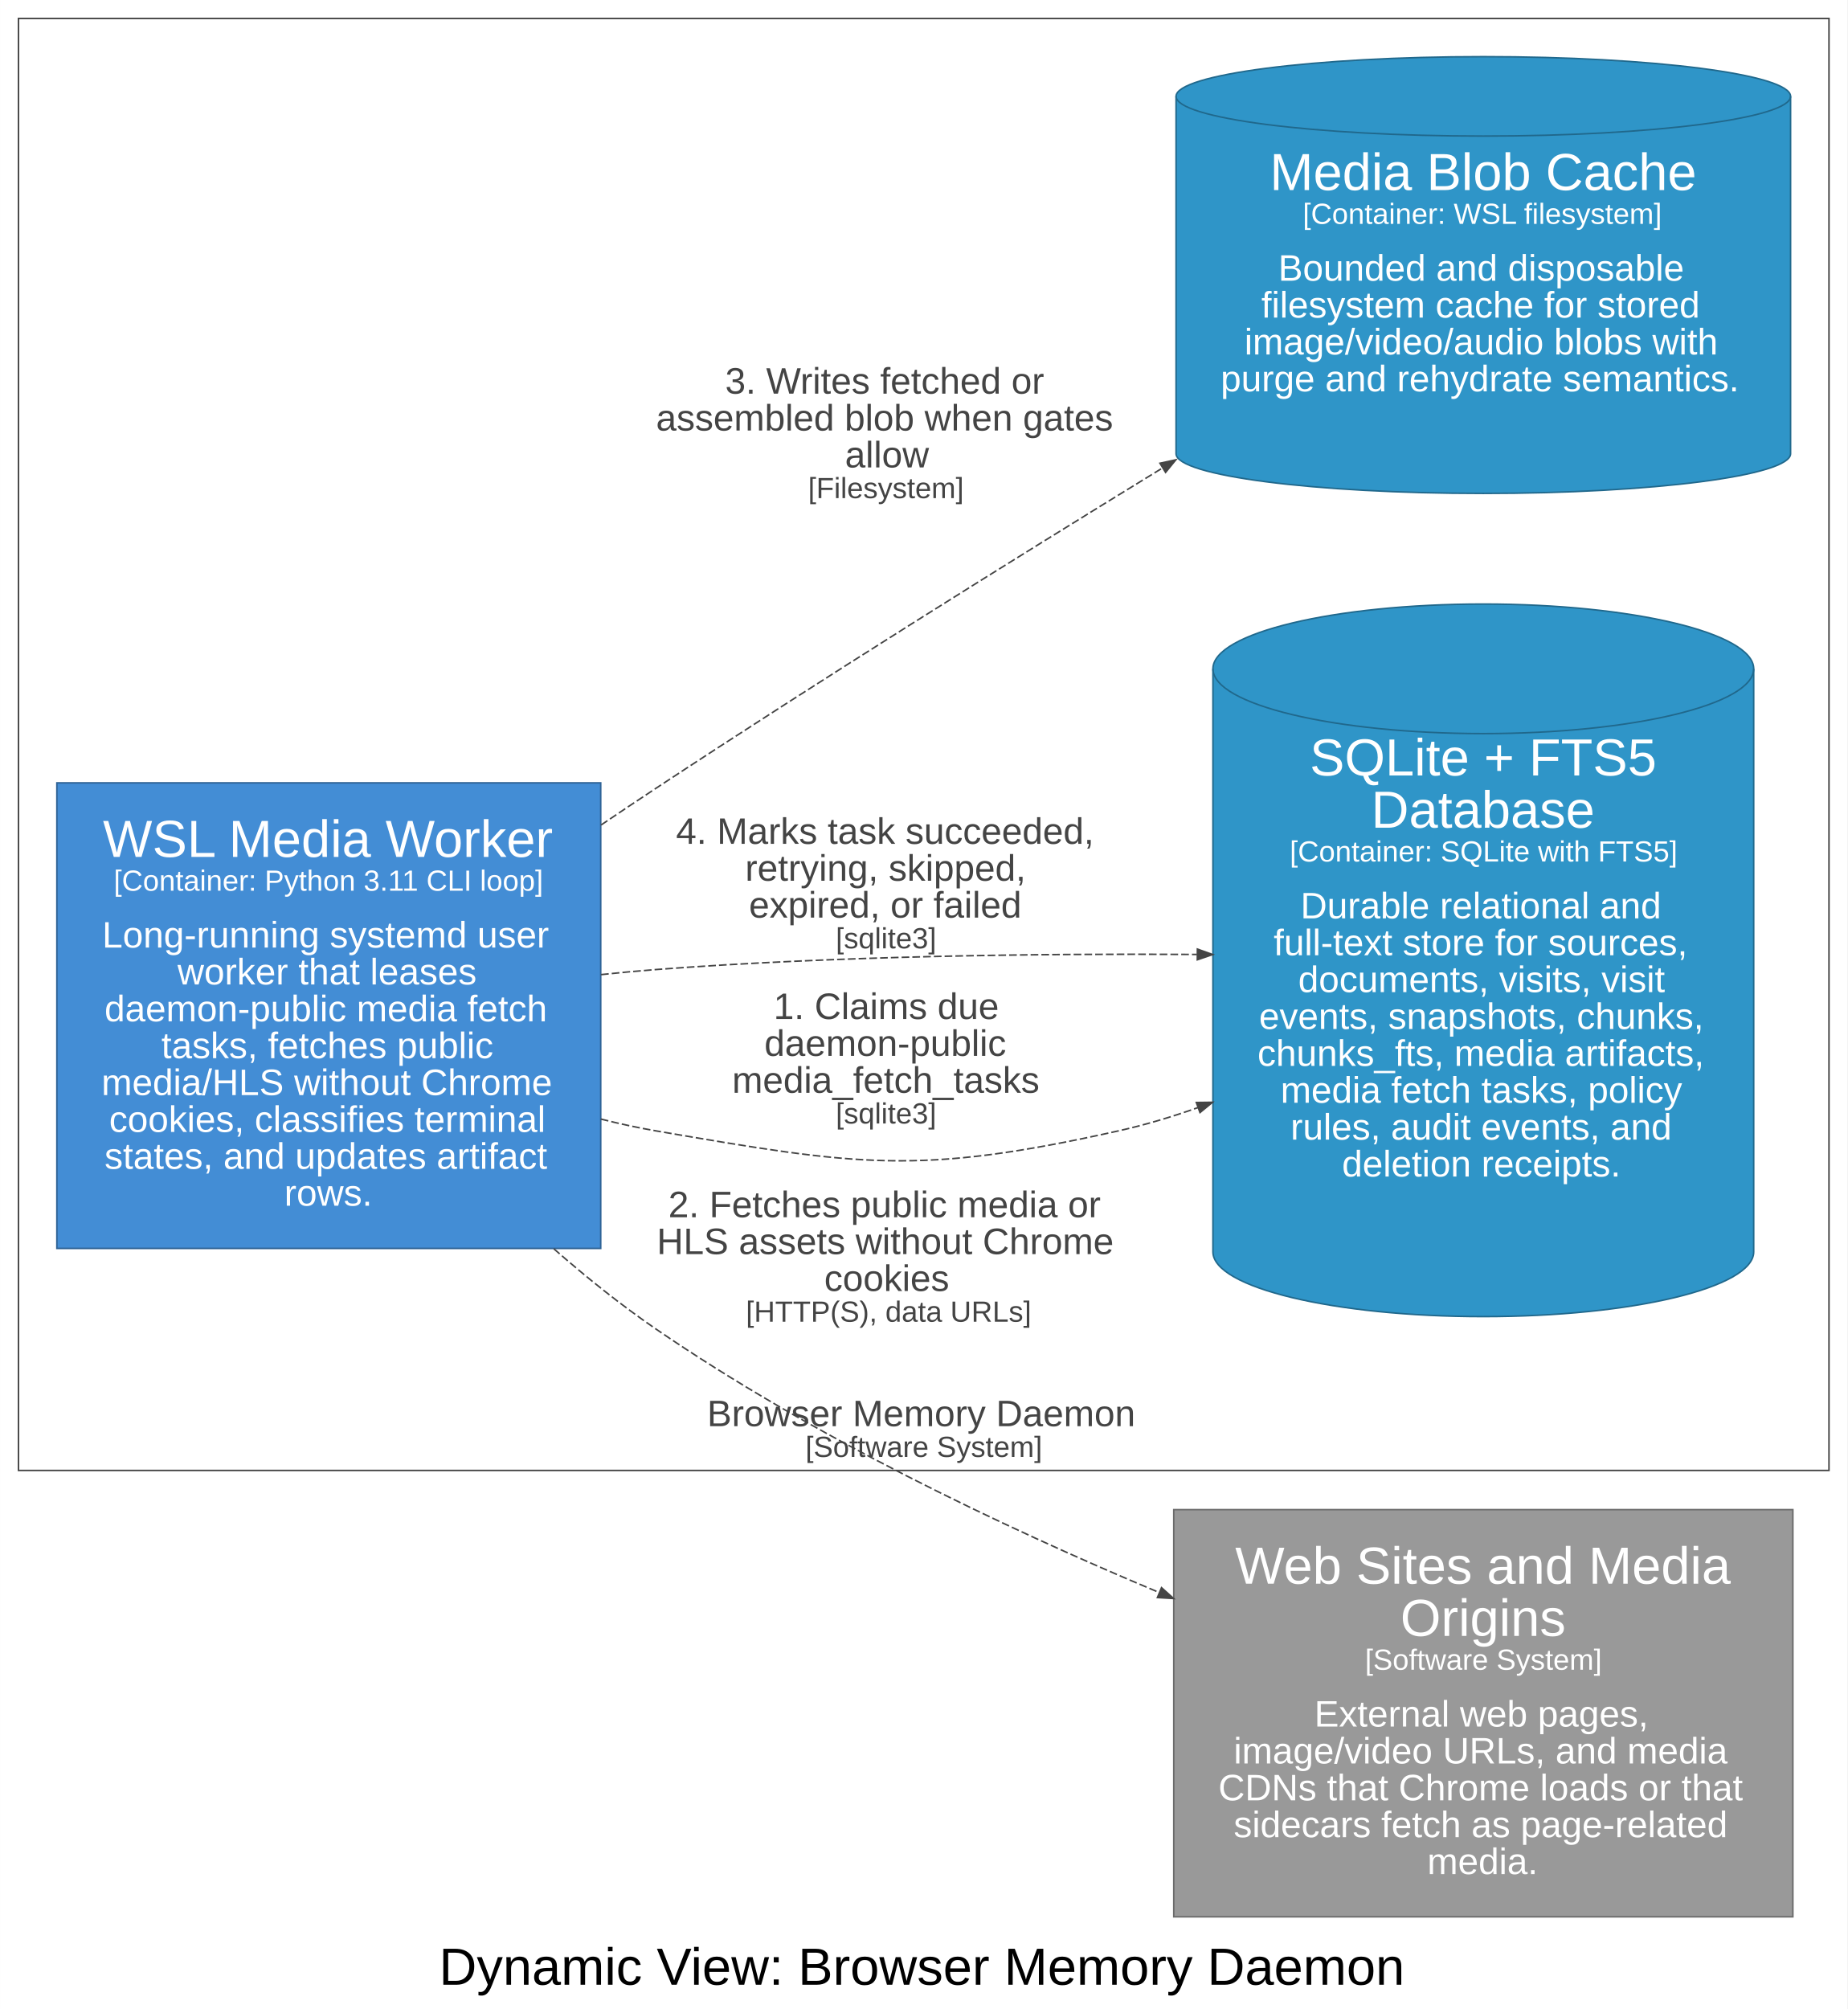
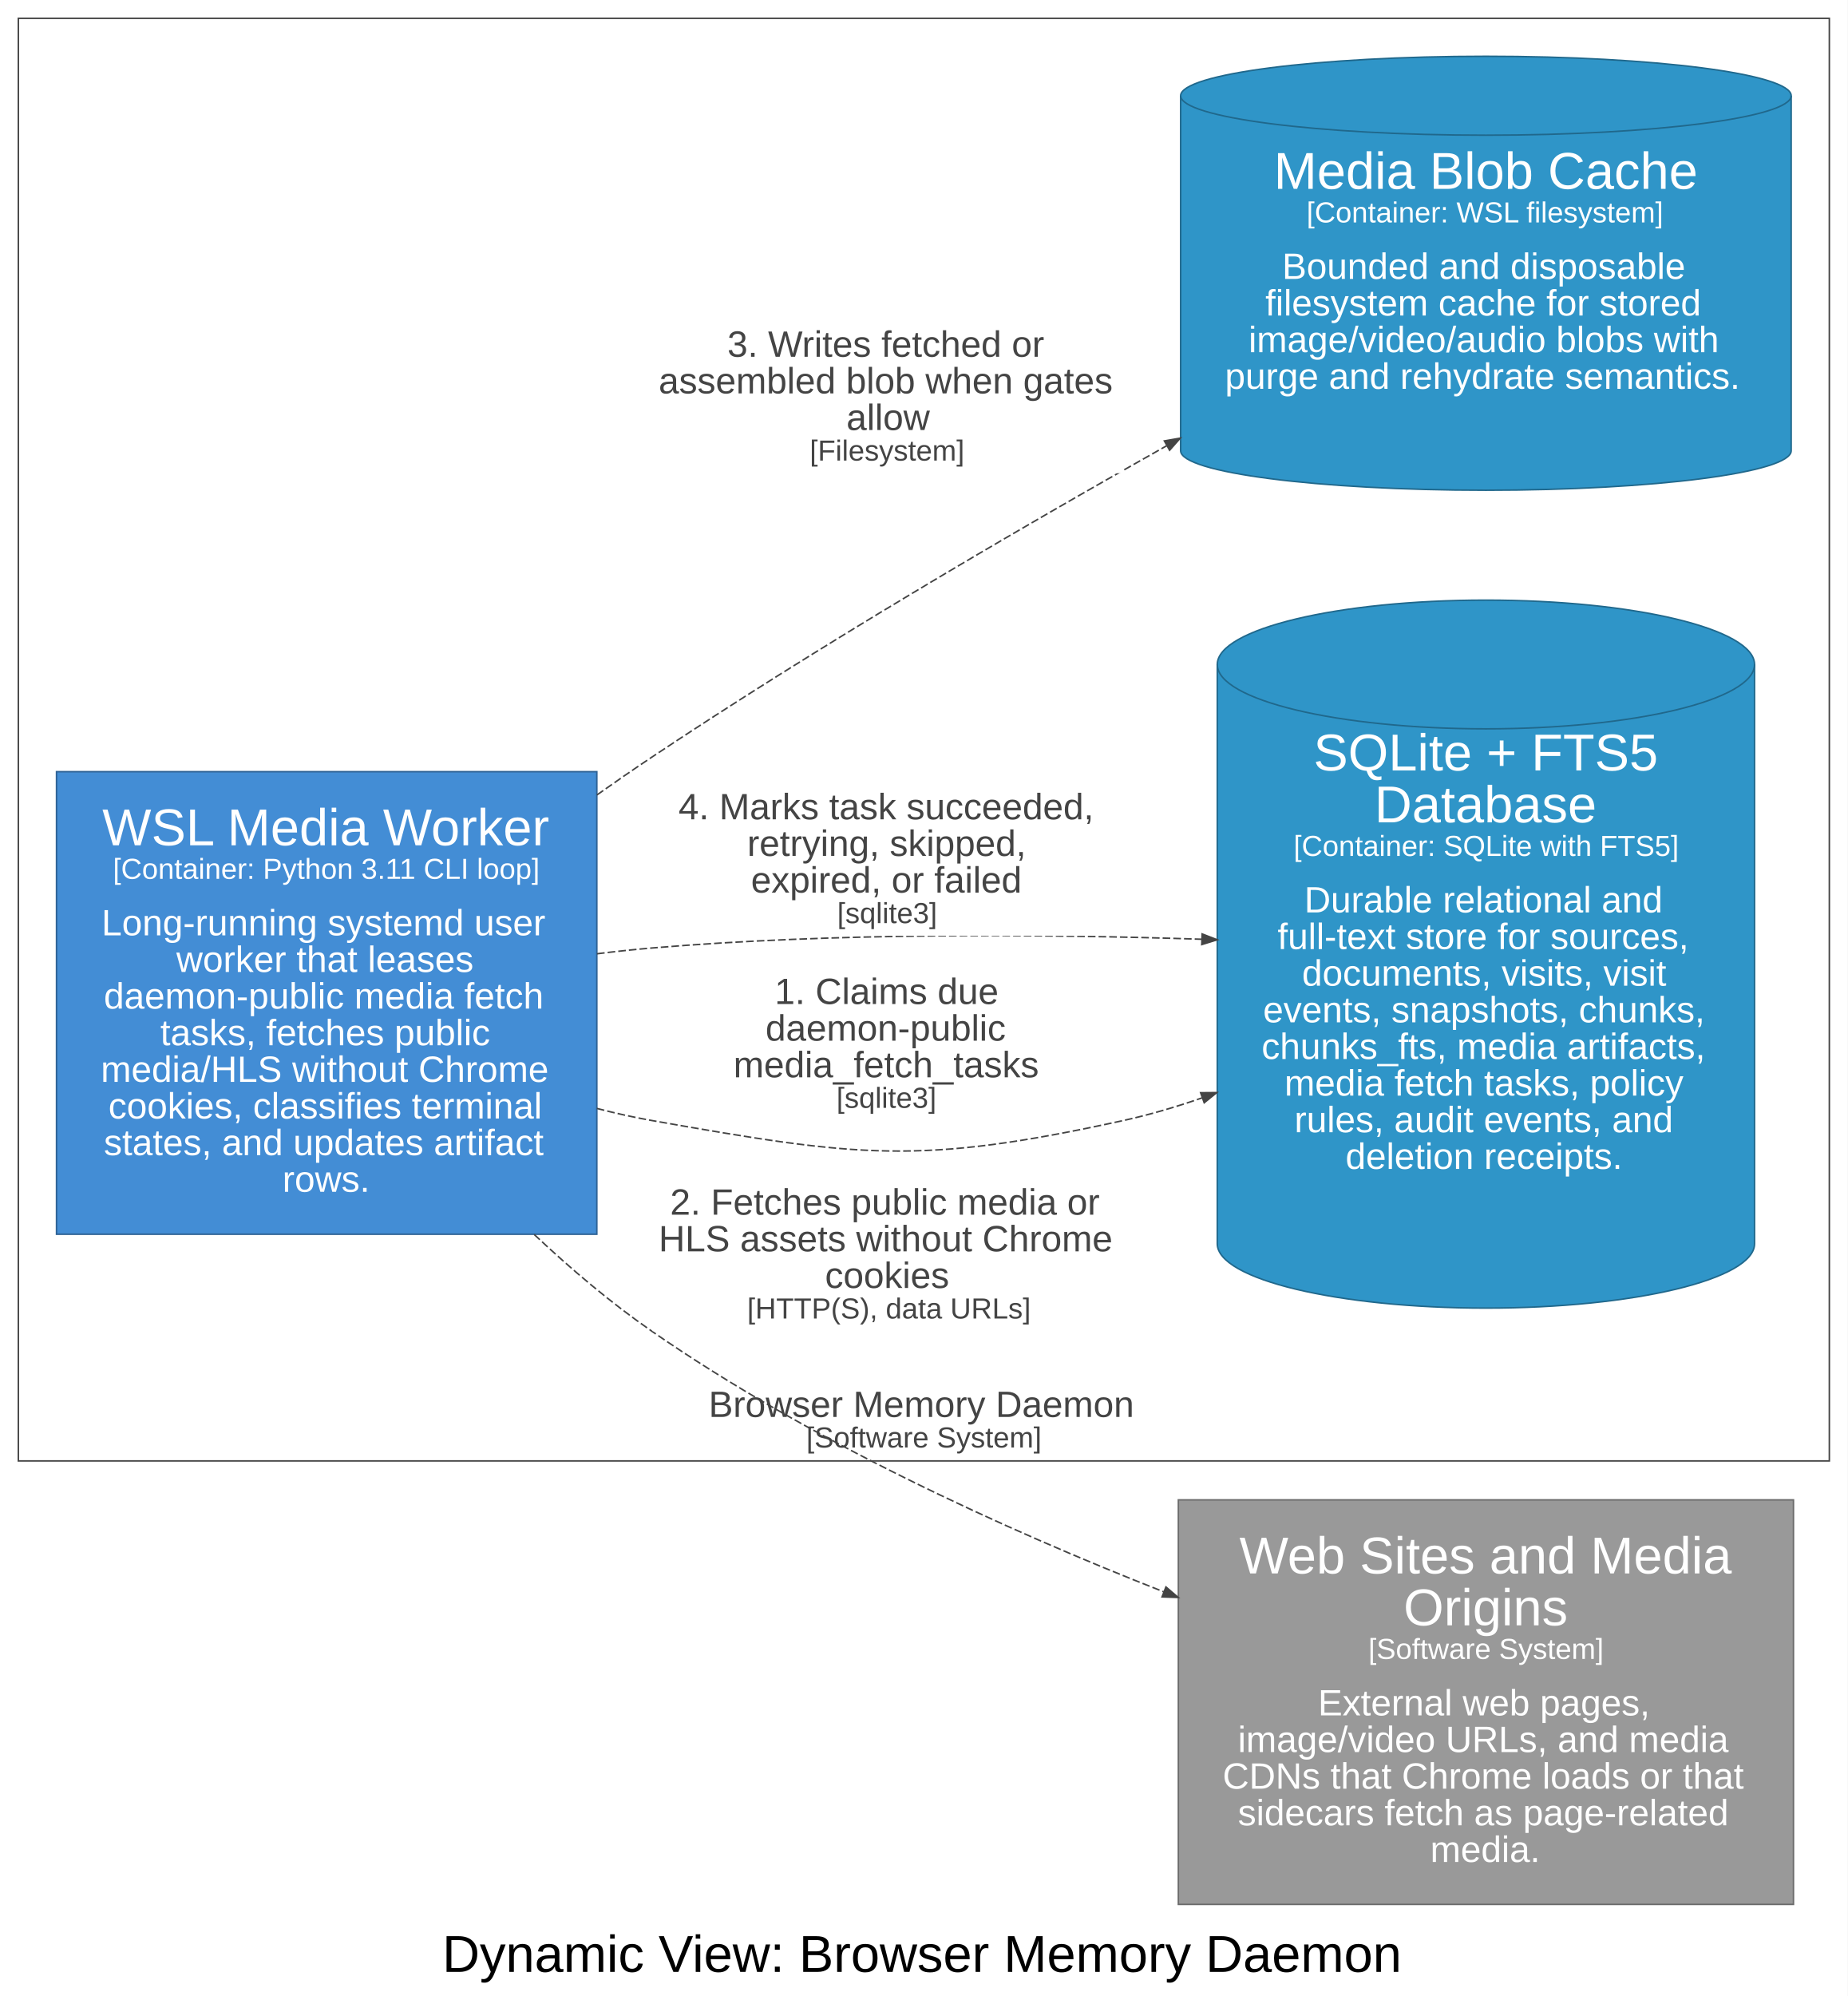
- <svg xmlns="http://www.w3.org/2000/svg" width="1203pt" height="1308pt" viewBox="0.00 0.00 1202.50 1307.50">
+ <svg xmlns="http://www.w3.org/2000/svg" width="1211pt" height="1308pt" viewBox="0.00 0.00 1210.50 1307.50">
  <g id="graph0" class="graph" transform="scale(1 1) rotate(0) translate(4 1303.5)">
-     <polygon fill="white" stroke="transparent" points="-4,4 -4,-1303.5 1198.5,-1303.5 1198.5,4 -4,4" />
-     <text text-anchor="start" x="281.75" y="-11.8" font-family="Arial" font-size="34.00">Dynamic View: Browser Memory Daemon</text>
+     <polygon fill="white" stroke="transparent" points="-4,4 -4,-1303.5 1206.5,-1303.5 1206.5,4 -4,4" />
+     <text text-anchor="start" x="285.75" y="-11.8" font-family="Arial" font-size="34.00">Dynamic View: Browser Memory Daemon</text>
    <g id="clust1" class="cluster">
-       <polygon fill="none" stroke="#444444" points="8,-346.5 8,-1291.5 1186.5,-1291.5 1186.5,-346.5 8,-346.5" />
-       <text text-anchor="start" x="456.25" y="-375.3" font-family="Arial" font-size="24.00" fill="#444444">Browser Memory Daemon</text>
-       <text text-anchor="start" x="520.25" y="-355.3" font-family="Arial" font-size="19.00" fill="#444444">[Software System]</text>
+       <polygon fill="none" stroke="#444444" points="8,-346.5 8,-1291.5 1194.5,-1291.5 1194.5,-346.5 8,-346.5" />
+       <text text-anchor="start" x="460.25" y="-375.3" font-family="Arial" font-size="24.00" fill="#444444">Browser Memory Daemon</text>
+       <text text-anchor="start" x="524.25" y="-355.3" font-family="Arial" font-size="19.00" fill="#444444">[Software System]</text>
    </g>
    <g id="24" class="node">
-       <polygon fill="#438dd5" stroke="#2e6295" points="387,-794 33,-794 33,-491 387,-491 387,-794" />
-       <text text-anchor="start" x="63" y="-745.8" font-family="Arial" font-size="34.00" fill="#ffffff">WSL Media Worker</text>
-       <text text-anchor="start" x="70" y="-723.8" font-family="Arial" font-size="19.00" fill="#ffffff">[Container: Python 3.11 CLI loop]</text>
-       <text text-anchor="start" x="62.5" y="-686.8" font-family="Arial" font-size="24.00" fill="#ffffff">Long-running systemd user</text>
-       <text text-anchor="start" x="111.5" y="-662.8" font-family="Arial" font-size="24.00" fill="#ffffff">worker that leases</text>
-       <text text-anchor="start" x="64" y="-638.8" font-family="Arial" font-size="24.00" fill="#ffffff">daemon-public media fetch</text>
-       <text text-anchor="start" x="101" y="-614.8" font-family="Arial" font-size="24.00" fill="#ffffff">tasks, fetches public</text>
-       <text text-anchor="start" x="62" y="-590.8" font-family="Arial" font-size="24.00" fill="#ffffff">media/HLS without Chrome</text>
-       <text text-anchor="start" x="67" y="-566.8" font-family="Arial" font-size="24.00" fill="#ffffff">cookies, classifies terminal</text>
-       <text text-anchor="start" x="64" y="-542.8" font-family="Arial" font-size="24.00" fill="#ffffff">states, and updates artifact</text>
-       <text text-anchor="start" x="181" y="-518.8" font-family="Arial" font-size="24.00" fill="#ffffff">rows.</text>
+       <polygon fill="#438dd5" stroke="#2e6295" points="387,-798 33,-798 33,-495 387,-495 387,-798" />
+       <text text-anchor="start" x="63" y="-749.8" font-family="Arial" font-size="34.00" fill="#ffffff">WSL Media Worker</text>
+       <text text-anchor="start" x="70" y="-727.8" font-family="Arial" font-size="19.00" fill="#ffffff">[Container: Python 3.11 CLI loop]</text>
+       <text text-anchor="start" x="62.5" y="-690.8" font-family="Arial" font-size="24.00" fill="#ffffff">Long-running systemd user</text>
+       <text text-anchor="start" x="111.5" y="-666.8" font-family="Arial" font-size="24.00" fill="#ffffff">worker that leases</text>
+       <text text-anchor="start" x="64" y="-642.8" font-family="Arial" font-size="24.00" fill="#ffffff">daemon-public media fetch</text>
+       <text text-anchor="start" x="101" y="-618.8" font-family="Arial" font-size="24.00" fill="#ffffff">tasks, fetches public</text>
+       <text text-anchor="start" x="62" y="-594.8" font-family="Arial" font-size="24.00" fill="#ffffff">media/HLS without Chrome</text>
+       <text text-anchor="start" x="67" y="-570.8" font-family="Arial" font-size="24.00" fill="#ffffff">cookies, classifies terminal</text>
+       <text text-anchor="start" x="64" y="-546.8" font-family="Arial" font-size="24.00" fill="#ffffff">states, and updates artifact</text>
+       <text text-anchor="start" x="181" y="-522.8" font-family="Arial" font-size="24.00" fill="#ffffff">rows.</text>
    </g>
    <g id="27" class="node">
-       <path fill="#2f95c8" stroke="#20688c" d="M1137.5,-868.22C1137.5,-891.48 1058.61,-910.38 961.5,-910.38 864.39,-910.38 785.5,-891.48 785.5,-868.22 785.5,-868.22 785.5,-488.78 785.5,-488.78 785.5,-465.52 864.39,-446.62 961.5,-446.62 1058.61,-446.62 1137.5,-465.52 1137.5,-488.78 1137.5,-488.78 1137.5,-868.22 1137.5,-868.22" />
-       <path fill="none" stroke="#20688c" d="M1137.5,-868.22C1137.5,-844.95 1058.61,-826.06 961.5,-826.06 864.39,-826.06 785.5,-844.95 785.5,-868.22" />
-       <text text-anchor="start" x="848.5" y="-798.8" font-family="Arial" font-size="34.00" fill="#ffffff">SQLite + FTS5</text>
-       <text text-anchor="start" x="888.5" y="-764.8" font-family="Arial" font-size="34.00" fill="#ffffff">Database</text>
-       <text text-anchor="start" x="835.5" y="-742.8" font-family="Arial" font-size="19.00" fill="#ffffff">[Container: SQLite with FTS5]</text>
-       <text text-anchor="start" x="842.5" y="-705.8" font-family="Arial" font-size="24.00" fill="#ffffff">Durable relational and</text>
-       <text text-anchor="start" x="825" y="-681.8" font-family="Arial" font-size="24.00" fill="#ffffff">full-text store for sources,</text>
-       <text text-anchor="start" x="841" y="-657.8" font-family="Arial" font-size="24.00" fill="#ffffff">documents, visits, visit</text>
-       <text text-anchor="start" x="815.5" y="-633.8" font-family="Arial" font-size="24.00" fill="#ffffff">events, snapshots, chunks,</text>
-       <text text-anchor="start" x="814.5" y="-609.8" font-family="Arial" font-size="24.00" fill="#ffffff">chunks_fts, media artifacts,</text>
-       <text text-anchor="start" x="829.5" y="-585.8" font-family="Arial" font-size="24.00" fill="#ffffff">media fetch tasks, policy</text>
-       <text text-anchor="start" x="836" y="-561.8" font-family="Arial" font-size="24.00" fill="#ffffff">rules, audit events, and</text>
-       <text text-anchor="start" x="869.5" y="-537.8" font-family="Arial" font-size="24.00" fill="#ffffff">deletion receipts.</text>
+       <path fill="#2f95c8" stroke="#20688c" d="M1145.5,-868.22C1145.5,-891.48 1066.61,-910.38 969.5,-910.38 872.39,-910.38 793.5,-891.48 793.5,-868.22 793.5,-868.22 793.5,-488.78 793.5,-488.78 793.5,-465.52 872.39,-446.62 969.5,-446.62 1066.61,-446.62 1145.5,-465.52 1145.5,-488.78 1145.5,-488.78 1145.5,-868.22 1145.5,-868.22" />
+       <path fill="none" stroke="#20688c" d="M1145.5,-868.22C1145.5,-844.95 1066.61,-826.06 969.5,-826.06 872.39,-826.06 793.5,-844.95 793.5,-868.22" />
+       <text text-anchor="start" x="856.5" y="-798.8" font-family="Arial" font-size="34.00" fill="#ffffff">SQLite + FTS5</text>
+       <text text-anchor="start" x="896.5" y="-764.8" font-family="Arial" font-size="34.00" fill="#ffffff">Database</text>
+       <text text-anchor="start" x="843.5" y="-742.8" font-family="Arial" font-size="19.00" fill="#ffffff">[Container: SQLite with FTS5]</text>
+       <text text-anchor="start" x="850.5" y="-705.8" font-family="Arial" font-size="24.00" fill="#ffffff">Durable relational and</text>
+       <text text-anchor="start" x="833" y="-681.8" font-family="Arial" font-size="24.00" fill="#ffffff">full-text store for sources,</text>
+       <text text-anchor="start" x="849" y="-657.8" font-family="Arial" font-size="24.00" fill="#ffffff">documents, visits, visit</text>
+       <text text-anchor="start" x="823.5" y="-633.8" font-family="Arial" font-size="24.00" fill="#ffffff">events, snapshots, chunks,</text>
+       <text text-anchor="start" x="822.5" y="-609.8" font-family="Arial" font-size="24.00" fill="#ffffff">chunks_fts, media artifacts,</text>
+       <text text-anchor="start" x="837.5" y="-585.8" font-family="Arial" font-size="24.00" fill="#ffffff">media fetch tasks, policy</text>
+       <text text-anchor="start" x="844" y="-561.8" font-family="Arial" font-size="24.00" fill="#ffffff">rules, audit events, and</text>
+       <text text-anchor="start" x="877.5" y="-537.8" font-family="Arial" font-size="24.00" fill="#ffffff">deletion receipts.</text>
    </g>
    <g id="46" class="edge">
-       <path fill="none" stroke="#444444" stroke-dasharray="5,2" d="M387.08,-575.2C399.12,-572.16 411.17,-569.53 423,-567.5 554.85,-544.87 593.43,-538.38 724,-567.5 741.18,-571.33 758.59,-576.55 775.76,-582.65" />
-       <polygon fill="#444444" stroke="#444444" points="774.68,-585.99 785.27,-586.13 777.08,-579.41 774.68,-585.99" />
-       <text text-anchor="start" x="499.5" y="-640.3" font-family="Arial" font-size="24.00" fill="#444444">1. Claims due</text>
-       <text text-anchor="start" x="493.5" y="-616.3" font-family="Arial" font-size="24.00" fill="#444444">daemon-public</text>
-       <text text-anchor="start" x="472.5" y="-592.3" font-family="Arial" font-size="24.00" fill="#444444">media_fetch_tasks</text>
-       <text text-anchor="start" x="540" y="-572.3" font-family="Arial" font-size="19.00" fill="#444444">[sqlite3]</text>
+       <path fill="none" stroke="#444444" stroke-dasharray="5,2" d="M387.02,-577.41C399.07,-574.28 411.14,-571.59 423,-569.5 558.25,-545.7 597.86,-540.07 732,-569.5 749.14,-573.26 766.52,-578.38 783.67,-584.37" />
+       <polygon fill="#444444" stroke="#444444" points="782.58,-587.7 793.17,-587.79 784.94,-581.11 782.58,-587.7" />
+       <polygon fill="white" stroke="transparent" points="472.5,-569.5 472.5,-668.5 682.5,-668.5 682.5,-569.5 472.5,-569.5" />
+       <text text-anchor="start" x="503.5" y="-645.8" font-family="Arial" font-size="24.00" fill="#444444">1. Claims due</text>
+       <text text-anchor="start" x="497.5" y="-621.8" font-family="Arial" font-size="24.00" fill="#444444">daemon-public</text>
+       <text text-anchor="start" x="476.5" y="-597.8" font-family="Arial" font-size="24.00" fill="#444444">media_fetch_tasks</text>
+       <text text-anchor="start" x="544" y="-577.8" font-family="Arial" font-size="19.00" fill="#444444">[sqlite3]</text>
    </g>
    <g id="46" class="edge">
-       <path fill="none" stroke="#444444" stroke-dasharray="5,2" d="M387.22,-669.2C399.31,-670.49 411.32,-671.61 423,-672.5 539.85,-681.38 671.38,-682.99 775.09,-682.33" />
-       <polygon fill="#444444" stroke="#444444" points="775.38,-685.83 785.35,-682.26 775.33,-678.83 775.38,-685.83" />
-       <text text-anchor="start" x="436" y="-754.3" font-family="Arial" font-size="24.00" fill="#444444">4. Marks task succeeded,</text>
-       <text text-anchor="start" x="481" y="-730.3" font-family="Arial" font-size="24.00" fill="#444444">retrying, skipped,</text>
-       <text text-anchor="start" x="483.5" y="-706.3" font-family="Arial" font-size="24.00" fill="#444444">expired, or failed</text>
-       <text text-anchor="start" x="540" y="-686.3" font-family="Arial" font-size="19.00" fill="#444444">[sqlite3]</text>
+       <path fill="none" stroke="#444444" stroke-dasharray="5,2" d="M387.13,-678.72C399.24,-680.22 411.28,-681.51 423,-682.5 542.65,-692.59 677.58,-691.7 783.32,-688.24" />
+       <polygon fill="#444444" stroke="#444444" points="783.58,-691.73 793.46,-687.89 783.34,-684.74 783.58,-691.73" />
+       <polygon fill="white" stroke="transparent" points="436,-690.5 436,-789.5 719,-789.5 719,-690.5 436,-690.5" />
+       <text text-anchor="start" x="440.5" y="-766.8" font-family="Arial" font-size="24.00" fill="#444444">4. Marks task succeeded,</text>
+       <text text-anchor="start" x="485.5" y="-742.8" font-family="Arial" font-size="24.00" fill="#444444">retrying, skipped,</text>
+       <text text-anchor="start" x="488" y="-718.8" font-family="Arial" font-size="24.00" fill="#444444">expired, or failed</text>
+       <text text-anchor="start" x="544.5" y="-698.8" font-family="Arial" font-size="19.00" fill="#444444">[sqlite3]</text>
    </g>
    <g id="29" class="node">
-       <path fill="#2f95c8" stroke="#20688c" d="M1161.5,-1240.78C1161.5,-1255.04 1071.86,-1266.63 961.5,-1266.63 851.14,-1266.63 761.5,-1255.04 761.5,-1240.78 761.5,-1240.78 761.5,-1008.22 761.5,-1008.22 761.5,-993.96 851.14,-982.37 961.5,-982.37 1071.86,-982.37 1161.5,-993.96 1161.5,-1008.22 1161.5,-1008.22 1161.5,-1240.78 1161.5,-1240.78" />
-       <path fill="none" stroke="#20688c" d="M1161.5,-1240.78C1161.5,-1226.53 1071.86,-1214.94 961.5,-1214.94 851.14,-1214.94 761.5,-1226.53 761.5,-1240.78" />
-       <text text-anchor="start" x="822.5" y="-1179.8" font-family="Arial" font-size="34.00" fill="#ffffff">Media Blob Cache</text>
-       <text text-anchor="start" x="844" y="-1157.8" font-family="Arial" font-size="19.00" fill="#ffffff">[Container: WSL filesystem]</text>
-       <text text-anchor="start" x="828" y="-1120.8" font-family="Arial" font-size="24.00" fill="#ffffff">Bounded and disposable</text>
-       <text text-anchor="start" x="817" y="-1096.8" font-family="Arial" font-size="24.00" fill="#ffffff">filesystem cache for stored</text>
-       <text text-anchor="start" x="806" y="-1072.8" font-family="Arial" font-size="24.00" fill="#ffffff">image/video/audio blobs with</text>
-       <text text-anchor="start" x="790.5" y="-1048.8" font-family="Arial" font-size="24.00" fill="#ffffff">purge and rehydrate semantics.</text>
+       <path fill="#2f95c8" stroke="#20688c" d="M1169.5,-1240.78C1169.5,-1255.04 1079.86,-1266.63 969.5,-1266.63 859.14,-1266.63 769.5,-1255.04 769.5,-1240.78 769.5,-1240.78 769.5,-1008.22 769.5,-1008.22 769.5,-993.96 859.14,-982.37 969.5,-982.37 1079.86,-982.37 1169.5,-993.96 1169.5,-1008.22 1169.5,-1008.22 1169.5,-1240.78 1169.5,-1240.78" />
+       <path fill="none" stroke="#20688c" d="M1169.5,-1240.78C1169.5,-1226.53 1079.86,-1214.94 969.5,-1214.94 859.14,-1214.94 769.5,-1226.53 769.5,-1240.78" />
+       <text text-anchor="start" x="830.5" y="-1179.8" font-family="Arial" font-size="34.00" fill="#ffffff">Media Blob Cache</text>
+       <text text-anchor="start" x="852" y="-1157.8" font-family="Arial" font-size="19.00" fill="#ffffff">[Container: WSL filesystem]</text>
+       <text text-anchor="start" x="836" y="-1120.8" font-family="Arial" font-size="24.00" fill="#ffffff">Bounded and disposable</text>
+       <text text-anchor="start" x="825" y="-1096.8" font-family="Arial" font-size="24.00" fill="#ffffff">filesystem cache for stored</text>
+       <text text-anchor="start" x="814" y="-1072.8" font-family="Arial" font-size="24.00" fill="#ffffff">image/video/audio blobs with</text>
+       <text text-anchor="start" x="798.5" y="-1048.8" font-family="Arial" font-size="24.00" fill="#ffffff">purge and rehydrate semantics.</text>
    </g>
    <g id="48" class="edge">
-       <path fill="none" stroke="#444444" stroke-dasharray="5,2" d="M387.21,-766.57C399.28,-774.74 411.29,-782.78 423,-790.5 530.52,-861.36 652.26,-937.35 752.65,-998.92" />
-       <polygon fill="#444444" stroke="#444444" points="751.02,-1002.02 761.38,-1004.26 754.68,-996.05 751.02,-1002.02" />
-       <text text-anchor="start" x="468" y="-1047.3" font-family="Arial" font-size="24.00" fill="#444444">3. Writes fetched or</text>
-       <text text-anchor="start" x="423" y="-1023.3" font-family="Arial" font-size="24.00" fill="#444444">assembled blob when gates</text>
-       <text text-anchor="start" x="546" y="-999.3" font-family="Arial" font-size="24.00" fill="#444444">allow</text>
-       <text text-anchor="start" x="522" y="-979.3" font-family="Arial" font-size="19.00" fill="#444444">[Filesystem]</text>
+       <path fill="none" stroke="#444444" stroke-dasharray="5,2" d="M387.09,-782.78C399.13,-791.31 411.18,-799.62 423,-807.5 531.49,-879.82 657.02,-953.42 760.29,-1011.47" />
+       <polygon fill="#444444" stroke="#444444" points="758.83,-1014.67 769.27,-1016.51 762.26,-1008.56 758.83,-1014.67" />
+       <polygon fill="white" stroke="transparent" points="423,-993.5 423,-1092.5 732,-1092.5 732,-993.5 423,-993.5" />
+       <text text-anchor="start" x="472.5" y="-1069.8" font-family="Arial" font-size="24.00" fill="#444444">3. Writes fetched or</text>
+       <text text-anchor="start" x="427.5" y="-1045.8" font-family="Arial" font-size="24.00" fill="#444444">assembled blob when gates</text>
+       <text text-anchor="start" x="550.5" y="-1021.8" font-family="Arial" font-size="24.00" fill="#444444">allow</text>
+       <text text-anchor="start" x="526.5" y="-1001.8" font-family="Arial" font-size="19.00" fill="#444444">[Filesystem]</text>
    </g>
    <g id="3" class="node">
-       <polygon fill="#999999" stroke="#6b6b6b" points="1163,-321 760,-321 760,-56 1163,-56 1163,-321" />
-       <text text-anchor="start" x="800" y="-272.8" font-family="Arial" font-size="34.00" fill="#ffffff">Web Sites and Media</text>
-       <text text-anchor="start" x="907.5" y="-238.8" font-family="Arial" font-size="34.00" fill="#ffffff">Origins</text>
-       <text text-anchor="start" x="884.5" y="-216.8" font-family="Arial" font-size="19.00" fill="#ffffff">[Software System]</text>
-       <text text-anchor="start" x="851.5" y="-179.8" font-family="Arial" font-size="24.00" fill="#ffffff">External web pages,</text>
-       <text text-anchor="start" x="799" y="-155.8" font-family="Arial" font-size="24.00" fill="#ffffff">image/video URLs, and media</text>
-       <text text-anchor="start" x="789" y="-131.8" font-family="Arial" font-size="24.00" fill="#ffffff">CDNs that Chrome loads or that</text>
-       <text text-anchor="start" x="799" y="-107.8" font-family="Arial" font-size="24.00" fill="#ffffff">sidecars fetch as page-related</text>
-       <text text-anchor="start" x="925" y="-83.8" font-family="Arial" font-size="24.00" fill="#ffffff">media.</text>
+       <polygon fill="#999999" stroke="#6b6b6b" points="1171,-321 768,-321 768,-56 1171,-56 1171,-321" />
+       <text text-anchor="start" x="808" y="-272.8" font-family="Arial" font-size="34.00" fill="#ffffff">Web Sites and Media</text>
+       <text text-anchor="start" x="915.5" y="-238.8" font-family="Arial" font-size="34.00" fill="#ffffff">Origins</text>
+       <text text-anchor="start" x="892.5" y="-216.8" font-family="Arial" font-size="19.00" fill="#ffffff">[Software System]</text>
+       <text text-anchor="start" x="859.5" y="-179.8" font-family="Arial" font-size="24.00" fill="#ffffff">External web pages,</text>
+       <text text-anchor="start" x="807" y="-155.8" font-family="Arial" font-size="24.00" fill="#ffffff">image/video URLs, and media</text>
+       <text text-anchor="start" x="797" y="-131.8" font-family="Arial" font-size="24.00" fill="#ffffff">CDNs that Chrome loads or that</text>
+       <text text-anchor="start" x="807" y="-107.8" font-family="Arial" font-size="24.00" fill="#ffffff">sidecars fetch as page-related</text>
+       <text text-anchor="start" x="933" y="-83.8" font-family="Arial" font-size="24.00" fill="#ffffff">media.</text>
    </g>
    <g id="47" class="edge">
-       <path fill="none" stroke="#444444" stroke-dasharray="5,2" d="M356.48,-490.76C377.87,-472.01 400.35,-454.02 423,-438.5 524.16,-369.18 647.59,-310.23 750.65,-267.01" />
-       <polygon fill="#444444" stroke="#444444" points="752.04,-270.23 759.92,-263.14 749.35,-263.77 752.04,-270.23" />
-       <text text-anchor="start" x="431" y="-511.3" font-family="Arial" font-size="24.00" fill="#444444">2. Fetches public media or</text>
-       <text text-anchor="start" x="423.5" y="-487.3" font-family="Arial" font-size="24.00" fill="#444444">HLS assets without Chrome</text>
-       <text text-anchor="start" x="532.5" y="-463.3" font-family="Arial" font-size="24.00" fill="#444444">cookies</text>
-       <text text-anchor="start" x="481.5" y="-443.3" font-family="Arial" font-size="19.00" fill="#444444">[HTTP(S), data URLs]</text>
+       <path fill="none" stroke="#444444" stroke-dasharray="5,2" d="M345.98,-494.83C370.28,-471.98 396.39,-449.93 423,-431.5 525.8,-360.3 652.81,-302.25 758.41,-260.77" />
+       <polygon fill="#444444" stroke="#444444" points="759.87,-263.96 767.91,-257.06 757.32,-257.44 759.87,-263.96" />
+       <polygon fill="white" stroke="transparent" points="423.5,-431.5 423.5,-530.5 731.5,-530.5 731.5,-431.5 423.5,-431.5" />
+       <text text-anchor="start" x="435" y="-507.8" font-family="Arial" font-size="24.00" fill="#444444">2. Fetches public media or</text>
+       <text text-anchor="start" x="427.5" y="-483.8" font-family="Arial" font-size="24.00" fill="#444444">HLS assets without Chrome</text>
+       <text text-anchor="start" x="536.5" y="-459.8" font-family="Arial" font-size="24.00" fill="#444444">cookies</text>
+       <text text-anchor="start" x="485.5" y="-439.8" font-family="Arial" font-size="19.00" fill="#444444">[HTTP(S), data URLs]</text>
    </g>
  </g>
</svg>
